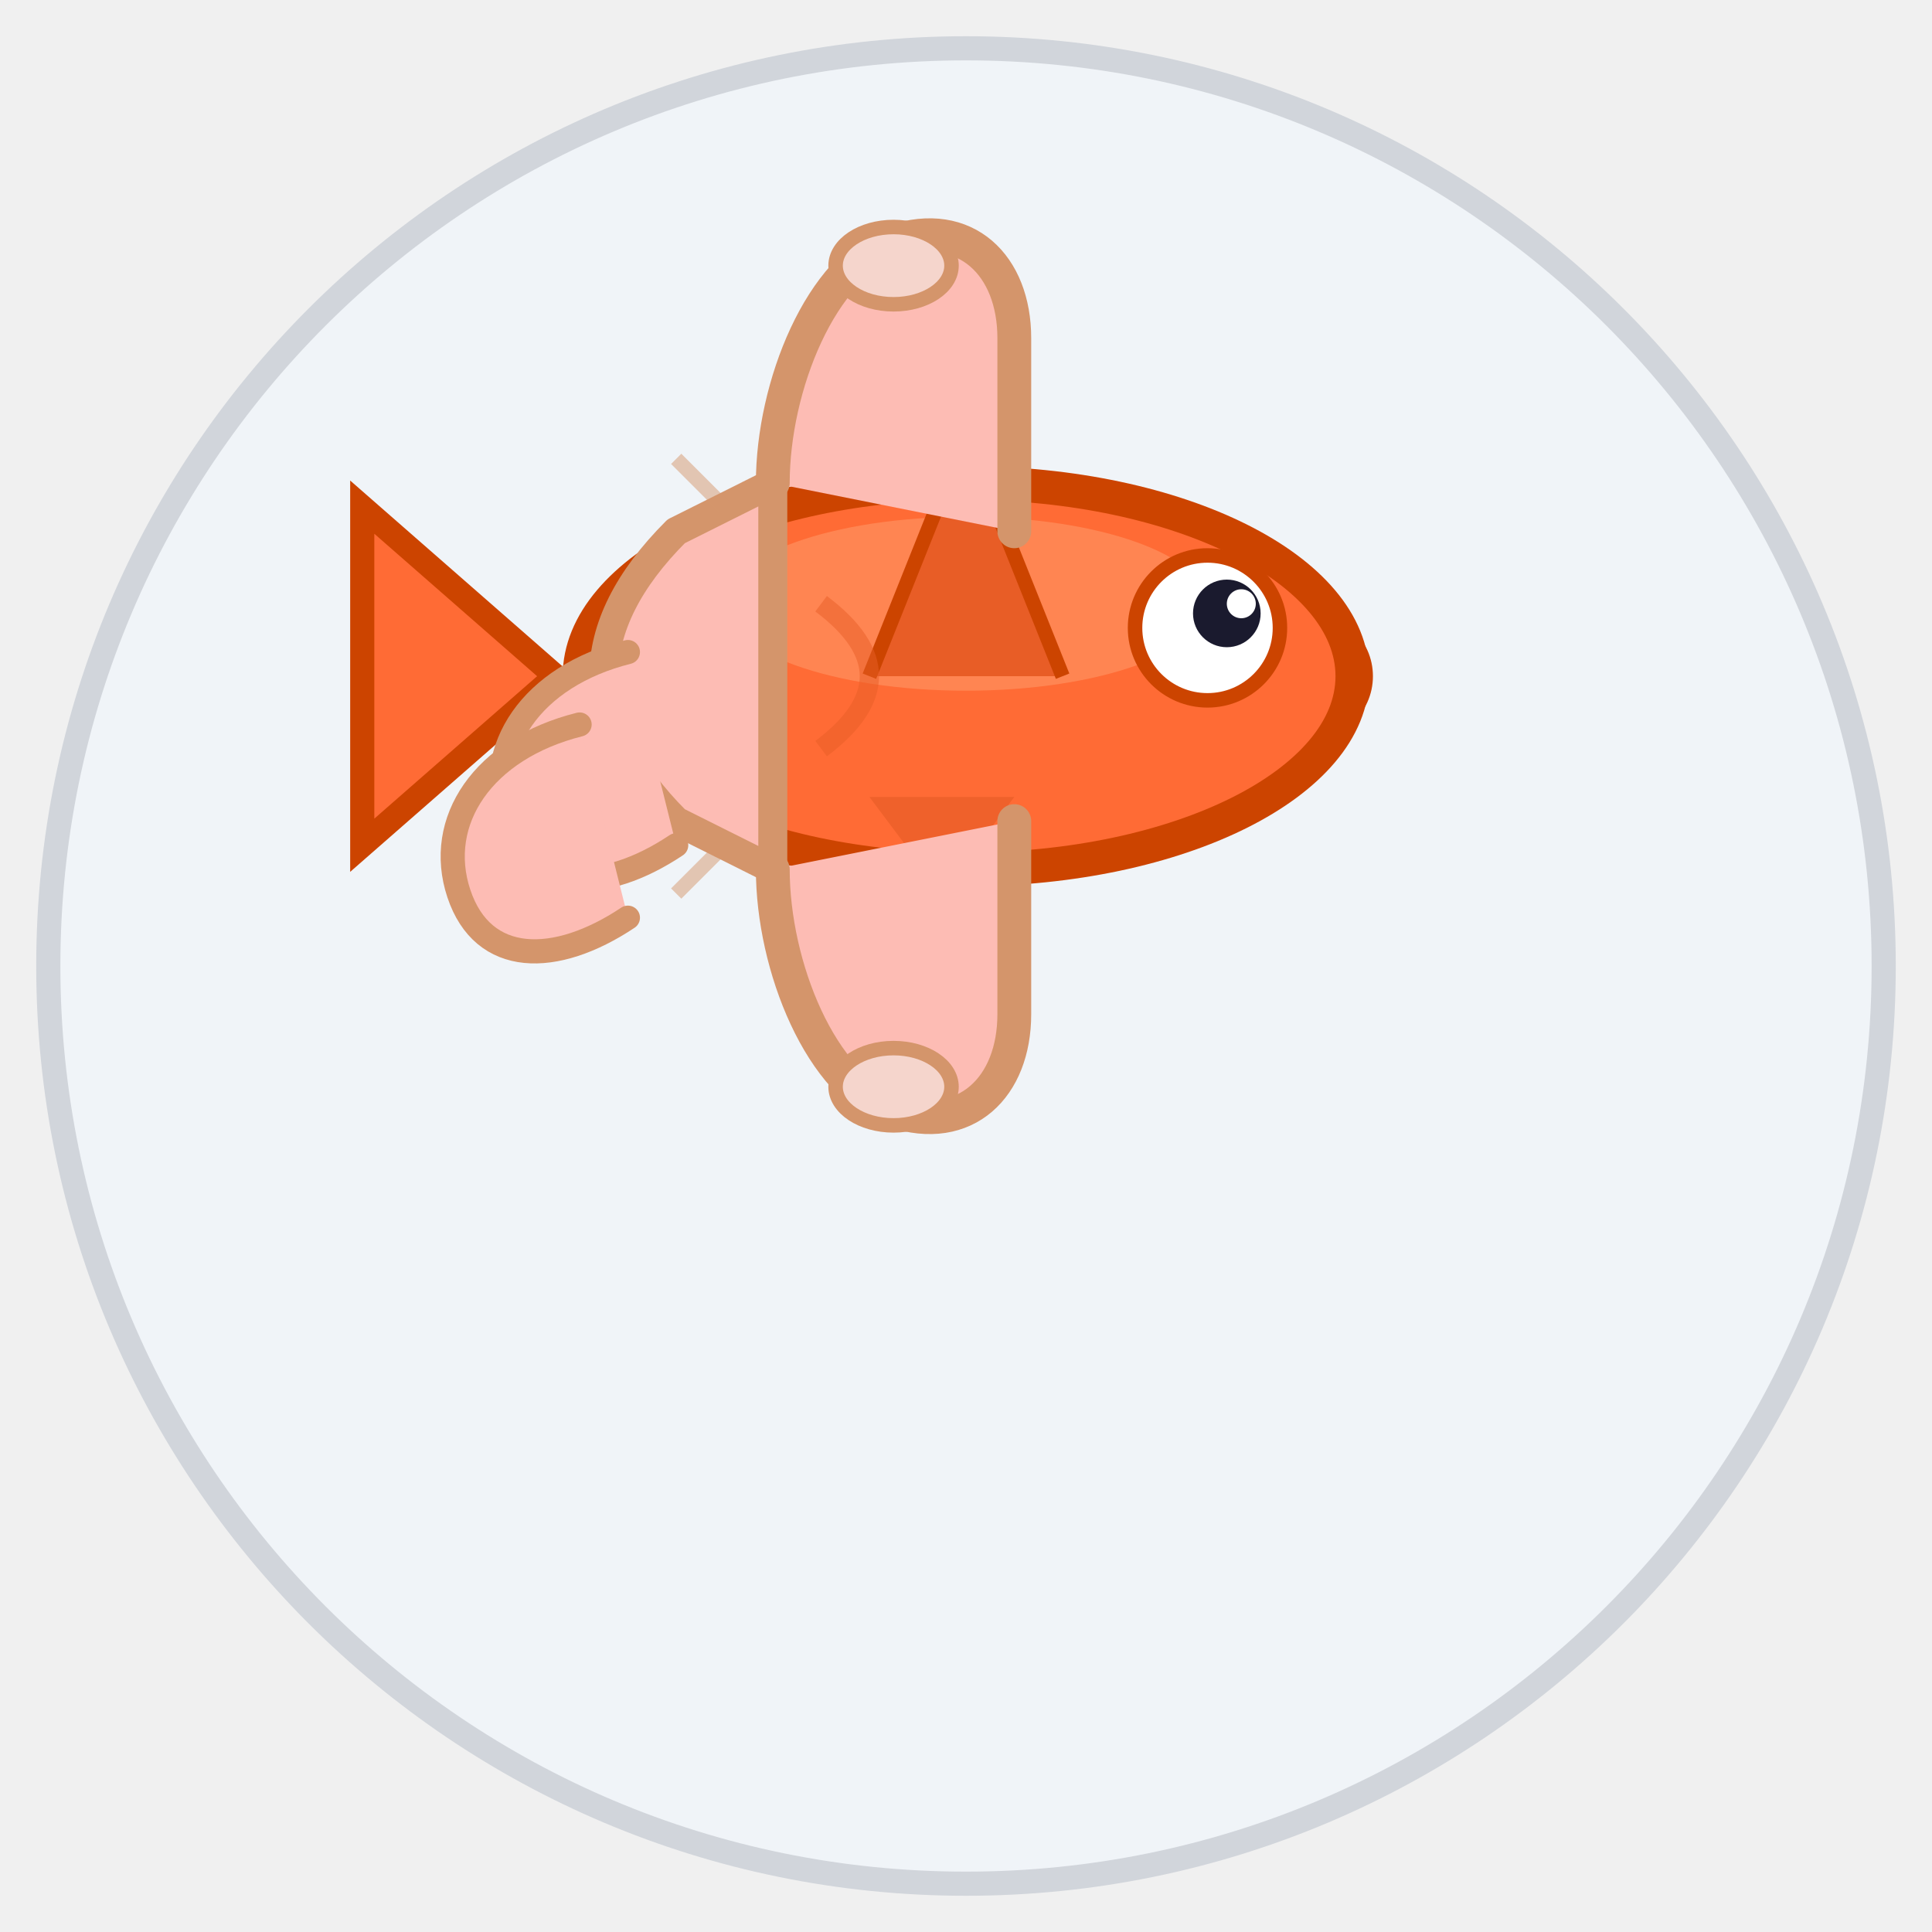
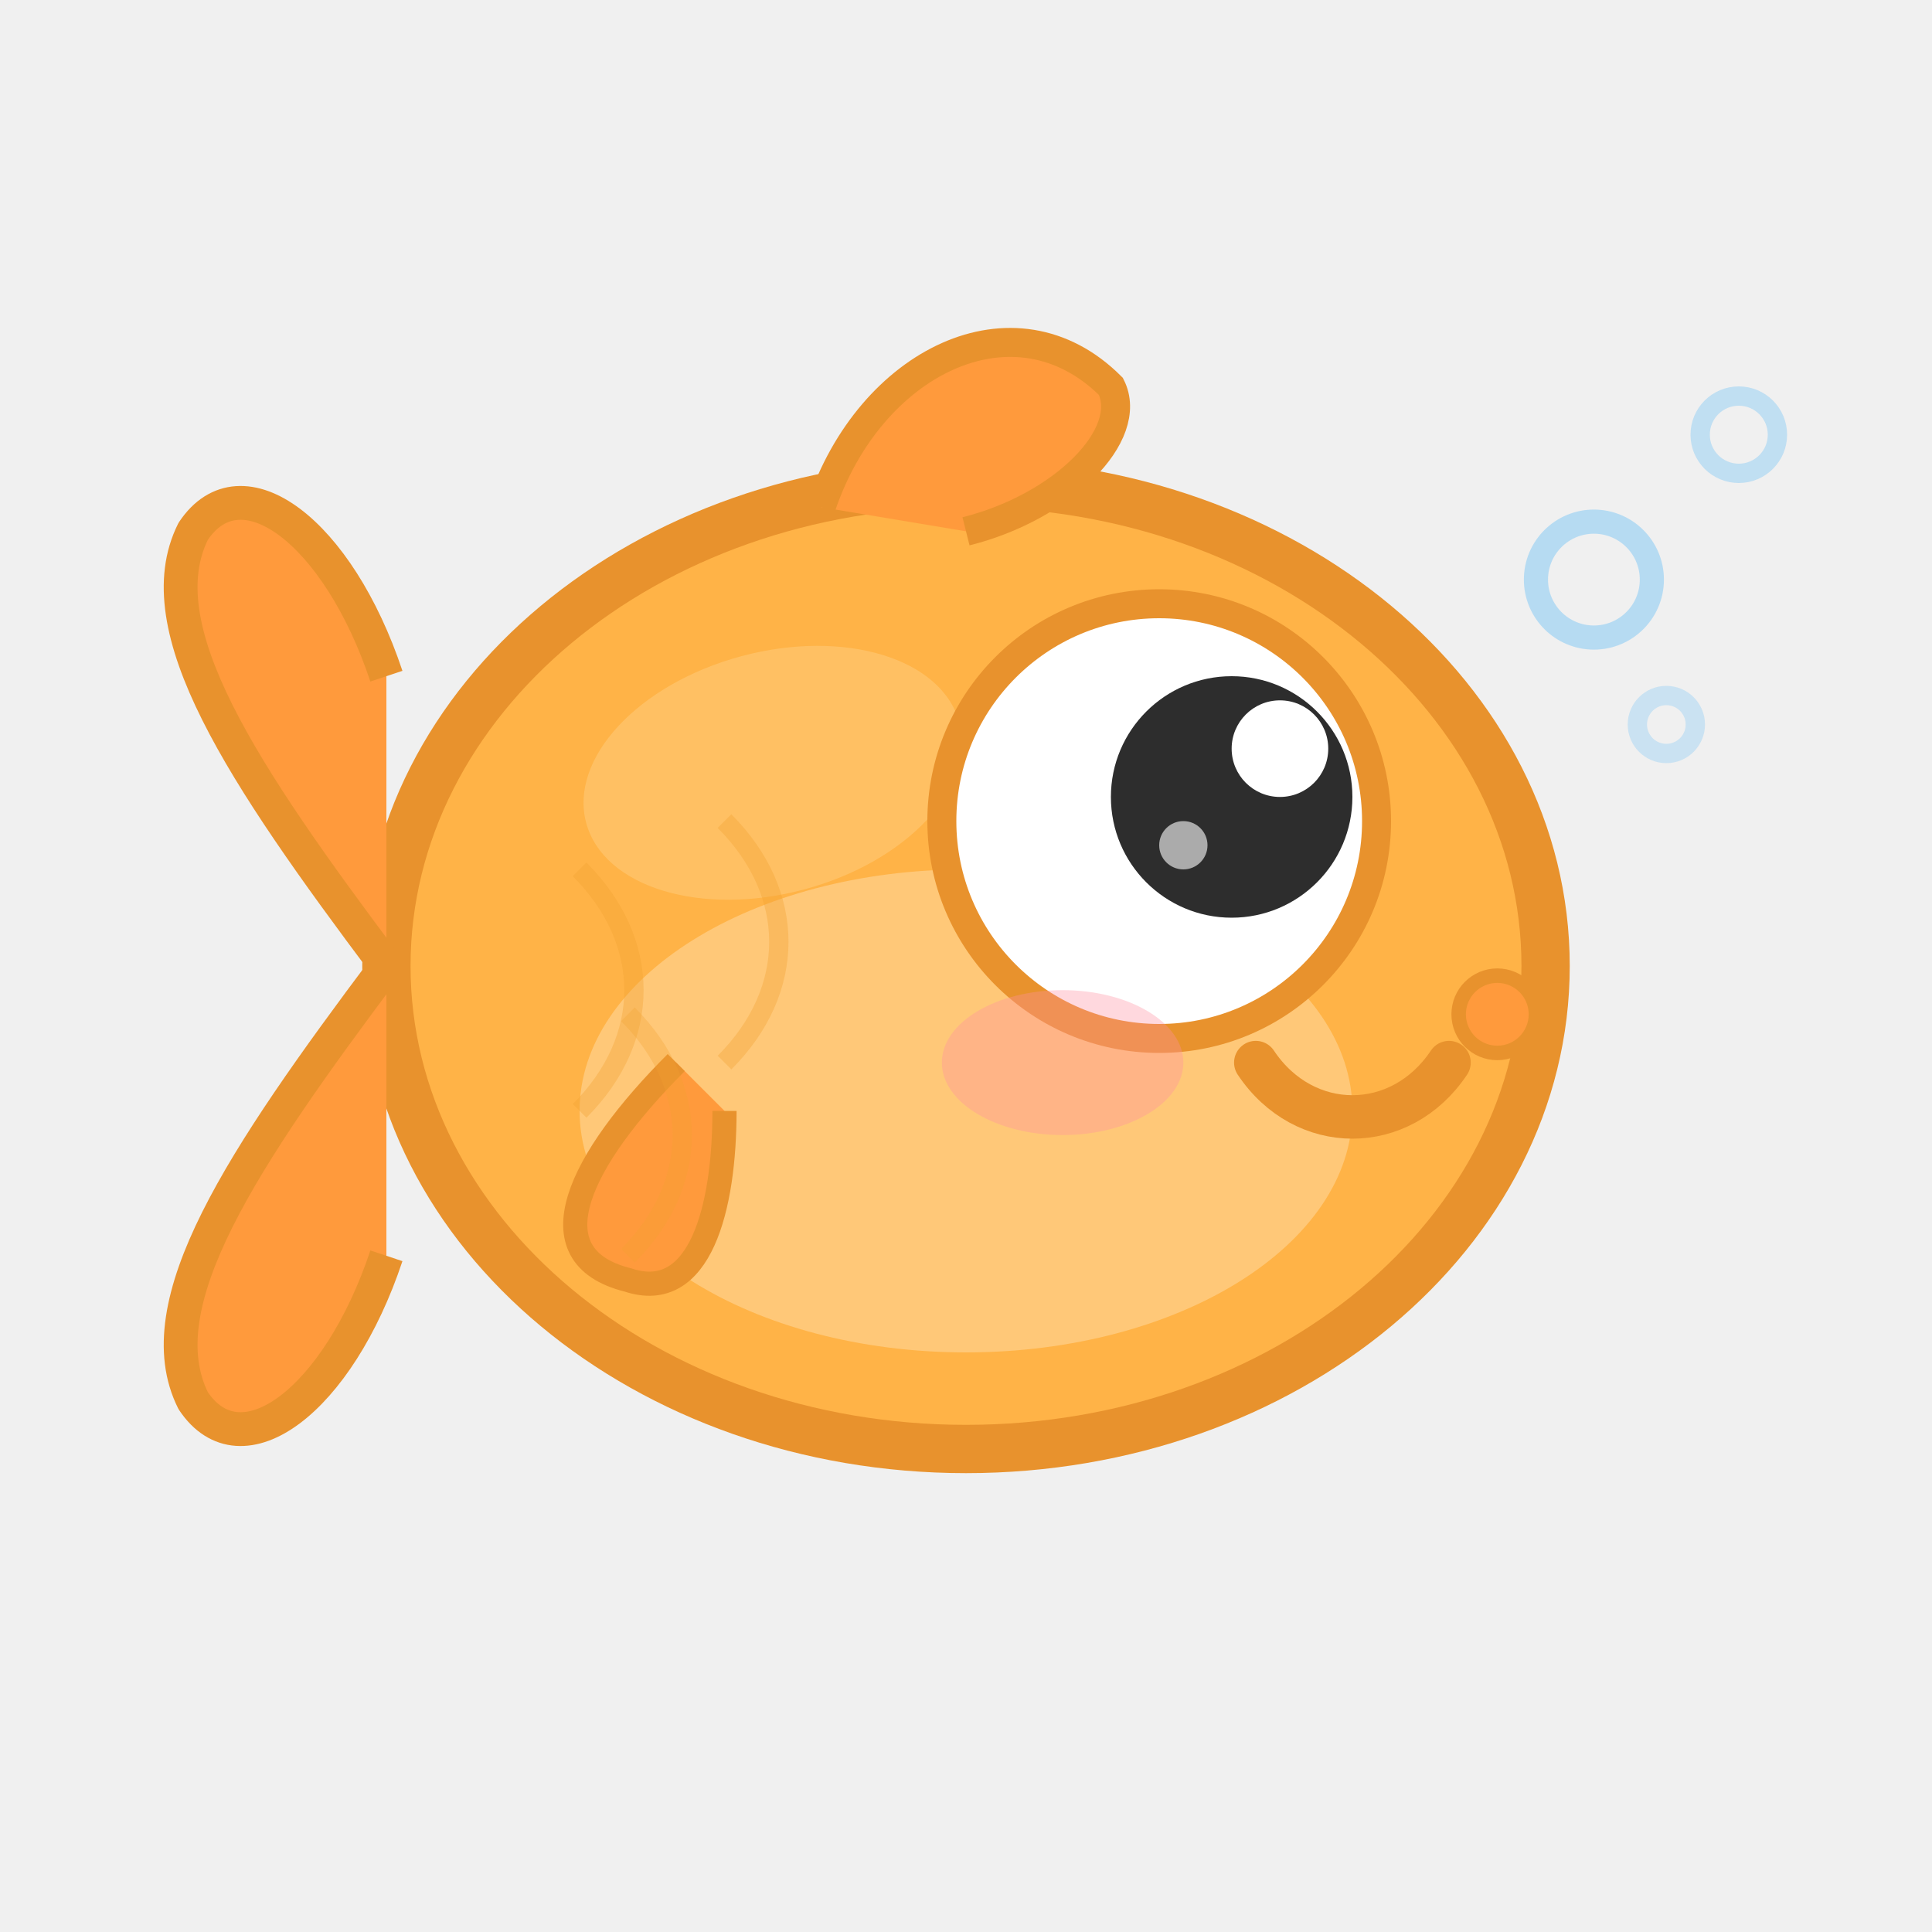
<svg xmlns="http://www.w3.org/2000/svg" width="40" height="40" viewBox="0 0 40 40">
-   <circle cx="20" cy="20" r="19" fill="#F0F4F8" stroke="#D1D5DB" stroke-width="0.5" />
-   <ellipse cx="20" cy="14" rx="8" ry="4" fill="#FF6B35" stroke="#CC4400" stroke-width="0.7" />
-   <ellipse cx="20" cy="12.5" rx="5" ry="1.8" fill="#FFA070" opacity="0.5" />
-   <path d="M11.5 14L7.5 10.5L7.5 17.5Z" fill="#FF6B35" stroke="#CC4400" stroke-width="0.5" />
-   <path d="M18 14L20 9L22 14" fill="#E85D26" stroke="#CC4400" stroke-width="0.3" />
-   <path d="M18 16.5L19.5 18.5L21 16.5" fill="#E85D26" opacity="0.7" />
-   <circle cx="25" cy="13" r="1.5" fill="white" stroke="#CC4400" stroke-width="0.3" />
-   <circle cx="25.4" cy="12.7" r="0.7" fill="#1A1A2E" />
-   <circle cx="25.7" cy="12.5" r="0.3" fill="white" />
-   <path d="M27.8 14.8C28.3 14.4 28.3 13.6 27.8 13.2" fill="none" stroke="#CC4400" stroke-width="0.5" />
-   <path d="M14 13Q16 14.5 14 16" fill="none" stroke="#E85D26" stroke-width="0.4" opacity="0.5" />
-   <path d="M17 12.5Q19 14 17 15.5" fill="none" stroke="#E85D26" stroke-width="0.4" opacity="0.5" />
-   <path d="M16 10C16 8 17 5.5 18.5 5C20 4.5 21 5.5 21 7L21 11" fill="#FDBCB4" stroke="#D4956B" stroke-width="0.7" stroke-linecap="round" />
-   <ellipse cx="18.5" cy="5.5" rx="1.2" ry="0.8" fill="#F5D5CC" stroke="#D4956B" stroke-width="0.3" />
-   <path d="M16 18C16 20 17 22.5 18.5 23C20 23.5 21 22.5 21 21L21 17" fill="#FDBCB4" stroke="#D4956B" stroke-width="0.7" stroke-linecap="round" />
-   <ellipse cx="18.5" cy="22.5" rx="1.2" ry="0.8" fill="#F5D5CC" stroke="#D4956B" stroke-width="0.3" />
-   <path d="M14 11C12 13 12 15 14 17L16 18L16 10Z" fill="#FDBCB4" stroke="#D4956B" stroke-width="0.6" stroke-linejoin="round" />
-   <path d="M13 13.5C11 14 10 15.5 10.5 17C11 18.5 12.5 18.5 14 17.5" fill="#FDBCB4" stroke="#D4956B" stroke-width="0.5" stroke-linecap="round" />
-   <path d="M12 15C10 15.5 9 17 9.5 18.5C10 20 11.5 20 13 19" fill="#FDBCB4" stroke="#D4956B" stroke-width="0.5" stroke-linecap="round" />
-   <line x1="15" y1="10.5" x2="14" y2="9.5" stroke="#D4956B" stroke-width="0.3" opacity="0.5" />
-   <line x1="15" y1="17.5" x2="14" y2="18.5" stroke="#D4956B" stroke-width="0.3" opacity="0.5" />
+   <ellipse cx="20" cy="20" rx="12" ry="10" fill="#FFB347" stroke="#E8922D" stroke-width="1" />
+   <ellipse cx="20" cy="23" rx="8" ry="5" fill="#FFD699" opacity="0.6" />
+   <ellipse cx="16" cy="16" rx="4" ry="2.5" fill="#FFCE80" opacity="0.5" transform="rotate(-15 16 16)" />
+   <path d="M8 20C5 16 3 13 4 11C5 9.5 7 11 8 14" fill="#FF9A3C" stroke="#E8922D" stroke-width="0.7" stroke-linejoin="round" />
+   <path d="M8 20C5 24 3 27 4 29C5 30.5 7 29 8 26" fill="#FF9A3C" stroke="#E8922D" stroke-width="0.7" stroke-linejoin="round" />
+   <path d="M17 10.5C18 7.5 21 6 23 8C23.5 9 22 10.5 20 11" fill="#FF9A3C" stroke="#E8922D" stroke-width="0.6" />
+   <path d="M14 22C12 24 11 26 13 26.5C14.5 27 15 25 15 23" fill="#FF9A3C" stroke="#E8922D" stroke-width="0.5" />
+   <circle cx="24" cy="17" r="4.5" fill="white" stroke="#E8922D" stroke-width="0.6" />
+   <circle cx="25.5" cy="16.5" r="2.5" fill="#2D2D2D" />
+   <circle cx="26.5" cy="15.5" r="1" fill="white" />
+   <circle cx="24.5" cy="17.5" r="0.5" fill="white" opacity="0.6" />
+   <ellipse cx="22" cy="22" rx="2.5" ry="1.5" fill="#FF8FA0" opacity="0.35" />
+   <path d="M26 22C27 23.5 29 23.5 30 22" fill="none" stroke="#E8922D" stroke-width="0.9" stroke-linecap="round" />
+   <circle cx="31" cy="21" r="0.8" fill="#FF9A3C" stroke="#E8922D" stroke-width="0.3" />
+   <path d="M12 18C13.5 19.5 13.5 21.5 12 23" fill="none" stroke="#F0A030" stroke-width="0.4" opacity="0.35" />
+   <path d="M15 17C16.5 18.5 16.5 20.5 15 22" fill="none" stroke="#F0A030" stroke-width="0.4" opacity="0.35" />
+   <path d="M13 21C14.5 22.5 14.5 24.5 13 26" fill="none" stroke="#F0A030" stroke-width="0.4" opacity="0.3" />
+   <circle cx="33" cy="12" r="1.2" fill="none" stroke="#90CDF4" stroke-width="0.5" opacity="0.6" />
+   <circle cx="36" cy="9" r="0.8" fill="none" stroke="#90CDF4" stroke-width="0.4" opacity="0.5" />
+   <circle cx="34.5" cy="15" r="0.6" fill="none" stroke="#90CDF4" stroke-width="0.4" opacity="0.4" />
</svg>
